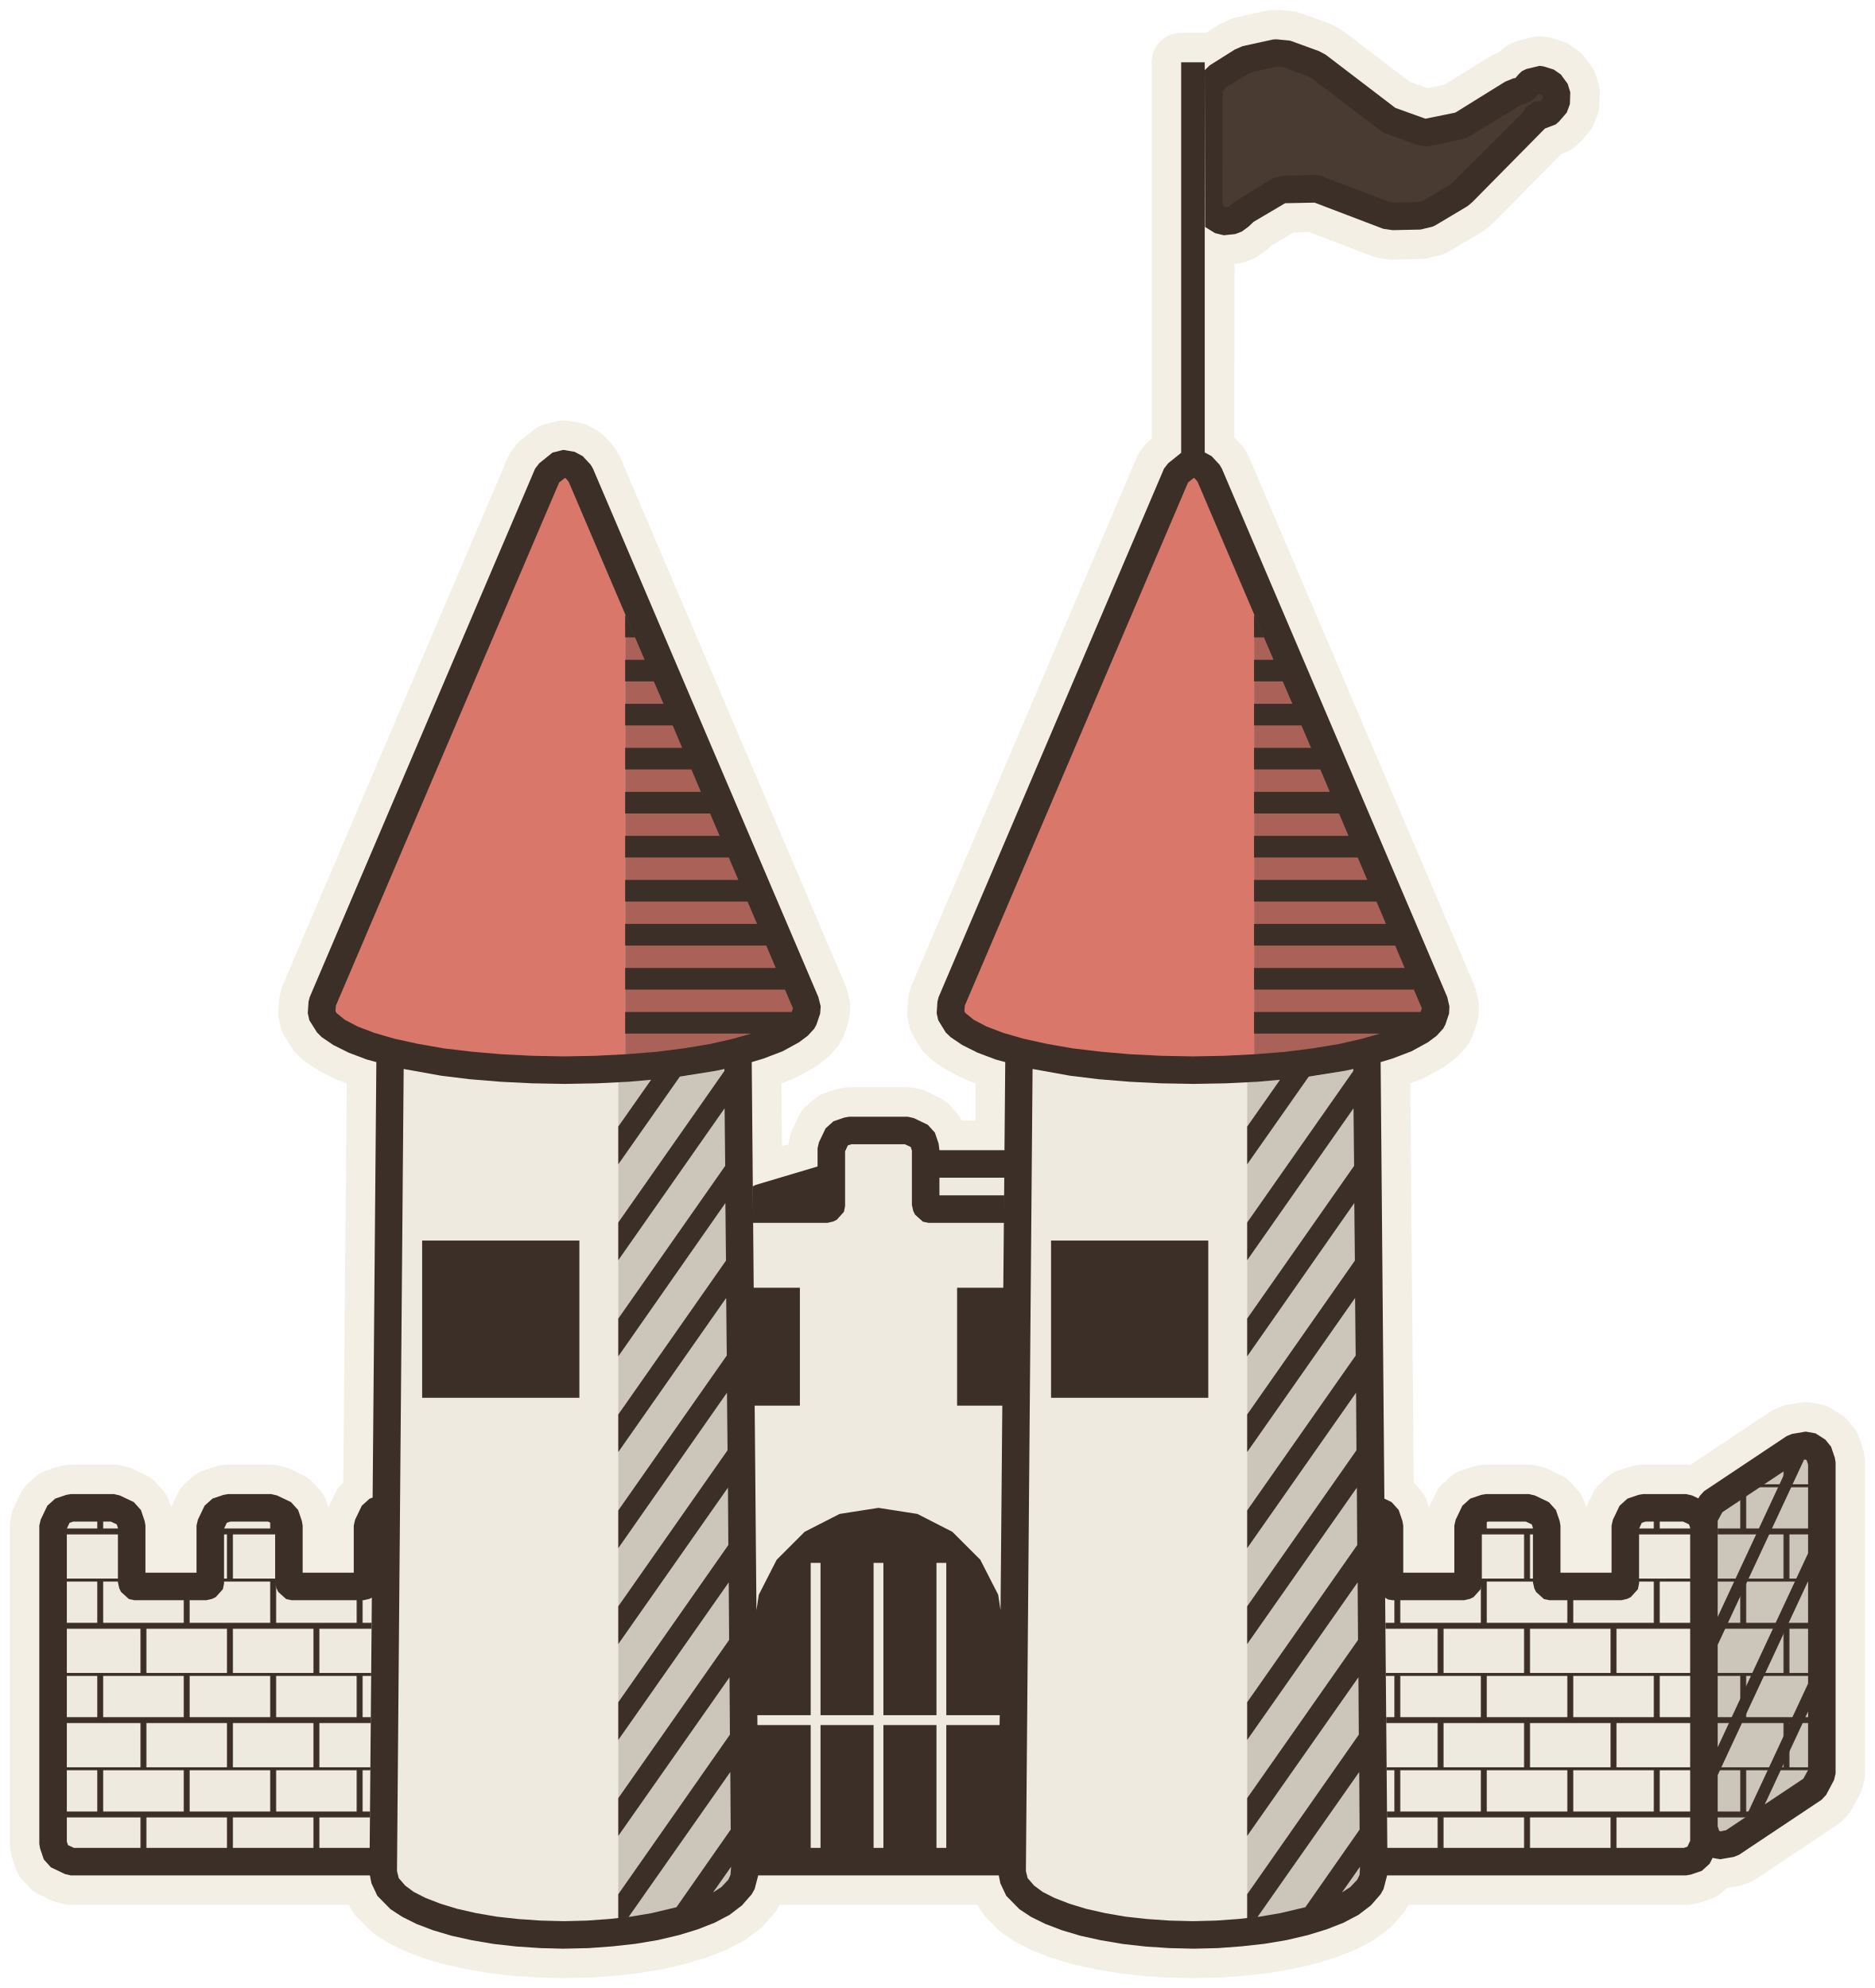
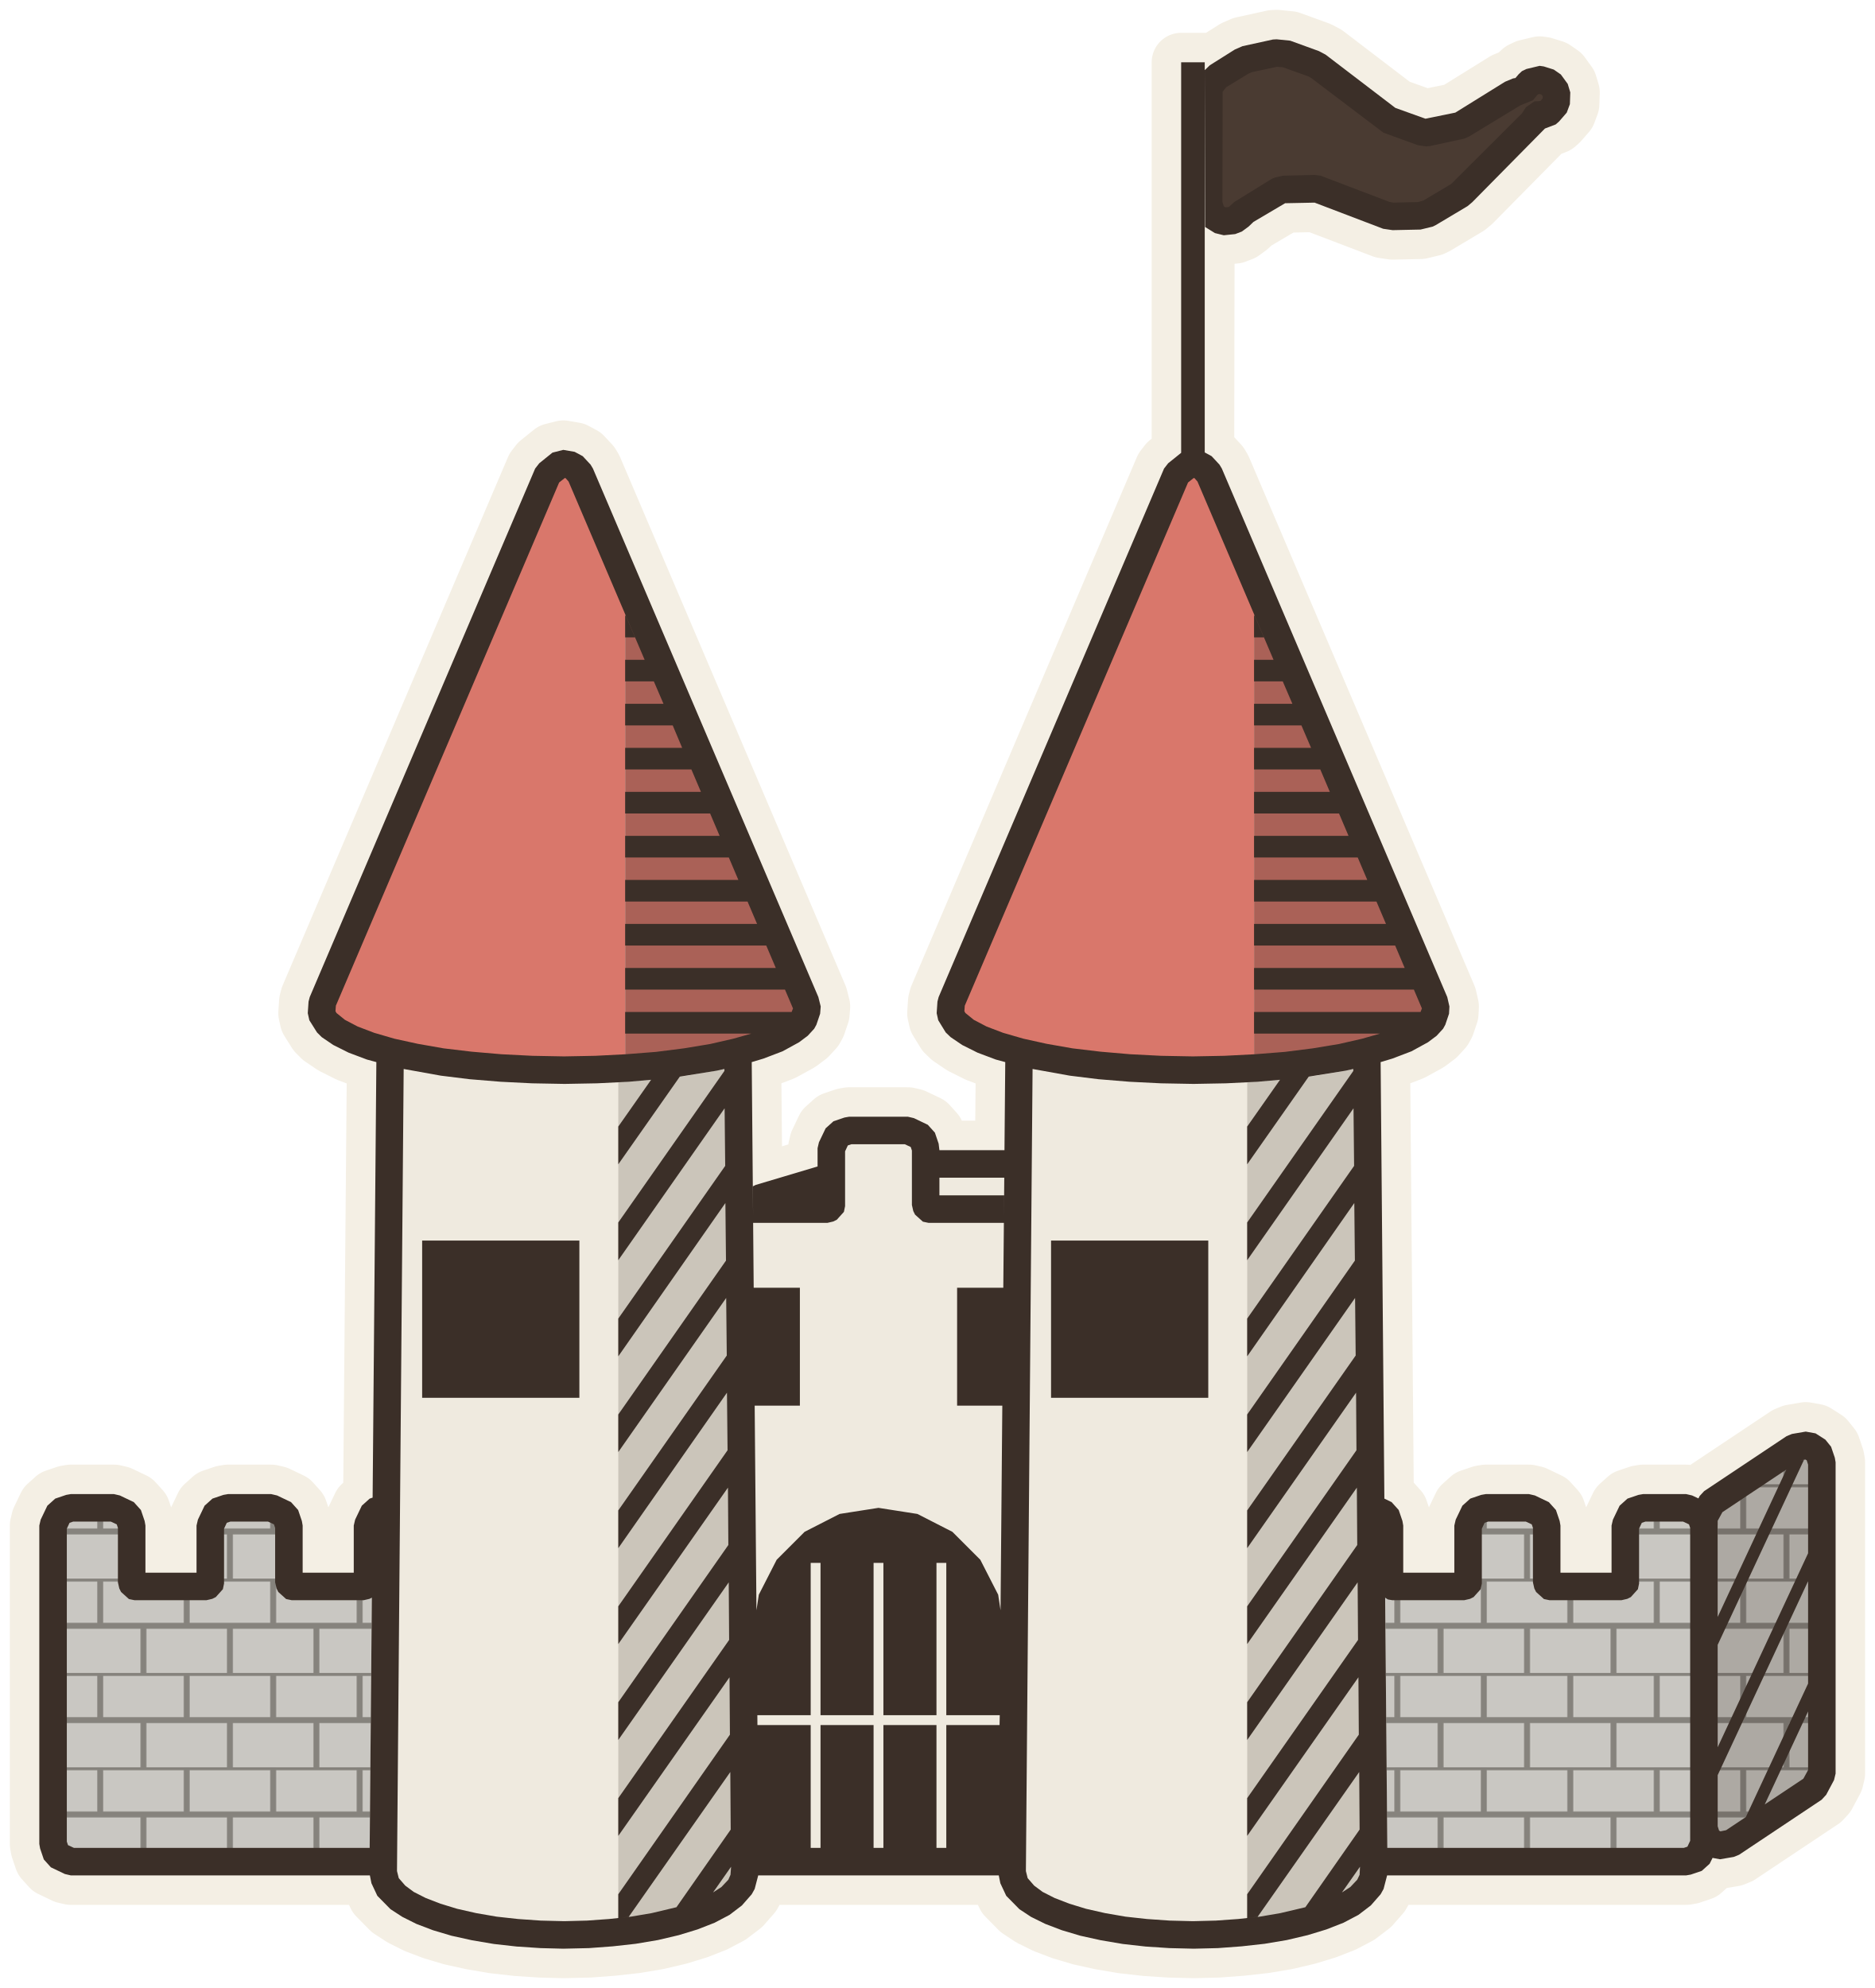
<svg xmlns="http://www.w3.org/2000/svg" viewBox="-44.7 -94.72 95.4 101.15" data-palette="wall:#EFEADF;roof:#D9776B;wood:#C9A97C;earth:#94744F;water:#8FB0B8;flag:#4A3B32;ink:#3B2F28;halo:#F4EFE4">
  <defs>
    <pattern id="pat-wall-stone-13s4b1y" width="4.4" height="4.8" patternUnits="userSpaceOnUse">
-       <rect width="4.4" height="4.8" style="fill:#EFEADF" />
-       <path style="stroke:#3B2F28;stroke-width:0.3;fill:none" d="M0 0h4.4M0 2.4h4.4M0 0v2.4M4.4 0v2.4M2.2 2.4v2.4" />
+       <rect width="4.4" height="4.8" style="fill:#C9C7C2" />
+       <path style="stroke:#86837D;stroke-width:0.3;fill:none" d="M0 0h4.4M0 2.4h4.4M0 0v2.4M4.4 0v2.4M2.2 2.4v2.4" />
    </pattern>
    <pattern id="pat-wall-stone-shade-13s4b1y" width="4.4" height="4.8" patternUnits="userSpaceOnUse">
-       <rect width="4.4" height="4.8" style="fill:#cbc5ba" />
-       <path style="stroke:#3B2F28;stroke-width:0.3;fill:none" d="M0 0h4.4M0 2.4h4.4M0 0v2.4M4.4 0v2.4M2.2 2.4v2.4" />
+       <rect width="4.4" height="4.8" style="fill:#ada9a3" />
+       <path style="stroke:#77726c;stroke-width:0.3;fill:none" d="M0 0h4.4M0 2.4h4.4M0 0v2.4M4.4 0v2.4M2.2 2.4v2.4" />
    </pattern>
  </defs>
  <path data-role="sil" fill="#F4EFE4" stroke="#F4EFE4" stroke-width="3" stroke-linejoin="round" d="M-16.04 4.43L-14.73 4.4L-13.52 4.31L-12.35 4.18L-11.22 3.99L-10.16 3.74L-9.21 3.45L-8.34 3.11L-7.58 2.71L-6.95 2.23L-6.45 1.66L-6.3 1.39L-6.12 0.7L6.12 0.7L6.2 1.1L6.5 1.74L7.17 2.42L7.76 2.81L8.49 3.17L9.33 3.49L10.27 3.77L11.31 4L12.43 4.19L13.59 4.32L14.8 4.4L16.04 4.43L17.27 4.4L18.48 4.31L19.65 4.18L20.78 3.99L21.84 3.74L22.79 3.45L23.66 3.11L24.42 2.71L25.05 2.23L25.55 1.66L25.7 1.39L25.88 0.7L41.1 0.7L41.33 0.66L41.89 0.47L42.29 0.11L42.44 -0.19L42.82 -0.12L43.52 -0.24L43.79 -0.35L47.99 -3.15L48.22 -3.4L48.62 -4.15L48.7 -4.48L48.7 -20.32L48.66 -20.55L48.47 -21.11L48.18 -21.47L47.68 -21.79L47.18 -21.88L46.48 -21.76L46.21 -21.65L42.01 -18.85L41.78 -18.6L41.72 -18.48L41.4 -18.63L41.1 -18.7L38.9 -18.7L38.67 -18.66L38.11 -18.47L37.71 -18.11L37.37 -17.4L37.3 -17.1L37.3 -14.7L34.7 -14.7L34.7 -17.1L34.66 -17.33L34.47 -17.89L34.11 -18.29L33.4 -18.63L33.1 -18.7L30.9 -18.7L30.67 -18.66L30.11 -18.47L29.71 -18.11L29.37 -17.4L29.3 -17.1L29.3 -14.7L26.7 -14.7L26.7 -17.1L26.66 -17.33L26.47 -17.89L26.11 -18.29L25.74 -18.47L25.55 -40.68L26.15 -40.86L27.12 -41.23L27.96 -41.69L28.4 -42.02L28.73 -42.38L28.84 -42.58L29.03 -43.14L29.05 -43.51L28.94 -43.99L17.47 -70.88L17.35 -71.08L16.95 -71.51L16.6 -71.7L16.62 -83.17L17.12 -82.86L17.57 -82.75L18.15 -82.81L18.49 -82.94L18.83 -83.19L19.08 -83.43L20.69 -84.38L22.19 -84.41L25.68 -83.08L26.16 -83.01L27.58 -83.04L28.2 -83.19L28.36 -83.27L29.97 -84.23L30.21 -84.43L33.91 -88.18L34.46 -88.39L34.63 -88.54L35.02 -88.99L35.18 -89.42L35.2 -90.02L35.07 -90.45L34.72 -90.93L34.36 -91.18L33.85 -91.34L33.64 -91.37L32.97 -91.21L32.74 -91.1L32.57 -90.94L32.41 -90.75L32.29 -90.73L31.88 -90.56L29.35 -88.99L27.83 -88.68L26.3 -89.23L22.75 -91.94L22.41 -92.12L20.95 -92.65L20.26 -92.72L20.07 -92.71L18.52 -92.37L18.13 -92.2L16.86 -91.4L16.6 -91.15L16.6 -91.55L15.4 -91.55L15.4 -71.68L14.74 -71.15L14.53 -70.88L3.06 -43.99L3 -43.76L2.96 -43.17L3.04 -42.81L3.42 -42.19L3.67 -41.95L4.26 -41.55L5.04 -41.16L5.97 -40.81L6.45 -40.68L6.41 -36.2L3.1 -36.2L3.06 -36.53L2.87 -37.09L2.51 -37.49L1.8 -37.83L1.5 -37.9L-1.5 -37.9L-1.73 -37.86L-2.29 -37.67L-2.69 -37.31L-3.03 -36.6L-3.1 -36.3L-3.1 -35.37L-6.25 -34.43L-6.39 -34.36L-6.45 -40.68L-5.85 -40.86L-4.88 -41.23L-4.04 -41.69L-3.6 -42.02L-3.27 -42.38L-3.16 -42.58L-2.97 -43.14L-2.94 -43.51L-3.06 -43.99L-14.53 -70.88L-14.65 -71.08L-15.05 -71.51L-15.46 -71.73L-16.04 -71.83L-16.59 -71.69L-17.26 -71.15L-17.47 -70.88L-28.94 -43.99L-29 -43.76L-29.04 -43.17L-28.96 -42.81L-28.57 -42.19L-28.33 -41.95L-27.74 -41.55L-26.96 -41.16L-26.03 -40.81L-25.55 -40.68L-25.74 -18.52L-25.89 -18.47L-26.29 -18.11L-26.63 -17.4L-26.7 -17.1L-26.7 -14.7L-29.3 -14.7L-29.3 -17.1L-29.34 -17.33L-29.53 -17.89L-29.89 -18.29L-30.6 -18.63L-30.9 -18.7L-33.1 -18.7L-33.33 -18.66L-33.89 -18.47L-34.29 -18.11L-34.63 -17.4L-34.7 -17.1L-34.7 -14.7L-37.3 -14.7L-37.3 -17.1L-37.34 -17.33L-37.53 -17.89L-37.89 -18.29L-38.6 -18.63L-38.9 -18.7L-41.1 -18.7L-41.33 -18.66L-41.89 -18.47L-42.29 -18.11L-42.63 -17.4L-42.7 -17.1L-42.7 -0.9L-42.66 -0.67L-42.47 -0.11L-42.11 0.29L-41.4 0.63L-41.1 0.7L-25.88 0.7L-25.8 1.1L-25.5 1.74L-24.83 2.42L-24.23 2.81L-23.51 3.17L-22.67 3.49L-21.73 3.77L-20.69 4L-19.57 4.19L-18.41 4.32L-17.2 4.4Z" />
  <path data-role="wall" fill="#EFEADF" d="M15.98 3.73L17.23 3.7L18.76 3.58L18.76 -39.66L17.62 -39.6L15.97 -39.57L14.33 -39.6L12.71 -39.68L11.13 -39.82L9.66 -40L8.25 -40.24L7.14 -40.48L6.82 0.69L6.96 1.14L7.2 1.5L7.57 1.84L8.08 2.19L8.74 2.52L9.53 2.82L10.42 3.09L11.42 3.31L12.51 3.49L13.64 3.62L14.81 3.7ZM-16.02 3.73L-14.78 3.7L-13.24 3.58L-13.24 -39.66L-14.38 -39.6L-16.03 -39.57L-17.67 -39.6L-19.29 -39.68L-20.87 -39.82L-22.34 -40L-23.75 -40.24L-24.86 -40.48L-25.18 0.69L-25.04 1.14L-24.8 1.5L-24.43 1.84L-23.92 2.19L-23.26 2.52L-22.47 2.82L-21.58 3.09L-20.58 3.31L-19.49 3.49L-18.36 3.62L-17.18 3.7ZM6.38 -33.2L2.55 -33.2L2.49 -33.22L2.4 -33.41L2.4 -36.3L2.21 -36.86L1.5 -37.2L-1.5 -37.2L-2.06 -37.01L-2.4 -36.3L-2.4 -33.35L-2.42 -33.29L-2.6 -33.2L-6.38 -33.2L-6.11 0L6.11 0ZM6.4 -35.5L3.1 -35.5L3.1 -33.9L6.39 -33.9ZM-3.1 -34.64L-5.59 -33.9L-3.1 -33.9Z" />
  <path data-role="wall-shade" fill="#cbc5ba" d="M-13.24 3.58L-12.46 3.49L-11.37 3.3L-10.36 3.07L-9.46 2.8L-8.66 2.48L-7.98 2.13L-7.44 1.74L-7.06 1.31L-6.85 0.86L-6.8 0.51L-7.14 -40.48L-8.33 -40.23L-9.73 -39.99L-11.19 -39.81L-13.24 -39.66ZM18.76 3.58L19.54 3.49L20.63 3.3L21.64 3.07L22.54 2.8L23.34 2.48L24.02 2.13L24.56 1.74L24.94 1.31L25.15 0.86L25.2 0.51L24.86 -40.48L23.67 -40.23L22.27 -39.99L20.81 -39.81L18.76 -39.66Z" />
  <path data-role="wall-stone" fill="url(#pat-wall-stone-13s4b1y)" d="M-25.75 -17.62L-26 -17.1L-26 -14.15L-26.02 -14.09L-26.2 -14L-29.85 -14L-29.91 -14.02L-30 -14.21L-30 -17.1L-30.19 -17.66L-30.9 -18L-33.1 -18L-33.66 -17.81L-34 -17.1L-34 -14.15L-34.02 -14.09L-34.2 -14L-37.85 -14L-37.91 -14.02L-38 -14.21L-38 -17.1L-38.19 -17.66L-38.9 -18L-41.1 -18L-41.66 -17.81L-42 -17.1L-42 -0.9L-41.81 -0.34L-41.1 0L-25.89 0ZM41.66 -0.19L42 -0.9L42 -17.1L41.81 -17.66L41.1 -18L38.9 -18L38.34 -17.81L38 -17.1L38 -14.15L37.98 -14.09L37.8 -14L34.15 -14L34.09 -14.02L34 -14.21L34 -17.1L33.81 -17.66L33.1 -18L30.9 -18L30.34 -17.81L30 -17.1L30 -14.15L29.98 -14.09L29.8 -14L26.15 -14L26.09 -14.02L26 -14.21L26 -17.1L25.81 -17.66L25.75 -17.69L25.89 0L41.1 0Z" />
  <path data-role="wall-stone-shade" fill="url(#pat-wall-stone-shade-13s4b1y)" d="M43.4 -0.93L47.6 -3.73L48 -4.48L48 -20.32L47.81 -20.88L47.31 -21.19L46.6 -21.07L42.4 -18.27L42.3 -18.08L42.47 -17.89L42.66 -17.33L42.7 -17.1L42.69 -0.81Z" />
  <path data-role="roof" fill="#D9776B" d="M-16.02 -40.27L-14.36 -40.3L-12.89 -40.37L-12.89 -65.26L-15.17 -70.61L-15.57 -71.04L-16.15 -71.14L-16.83 -70.61L-28.3 -43.71L-28.34 -43.12L-28.18 -42.81L-27.91 -42.52L-27.42 -42.17L-26.71 -41.82L-25.83 -41.49L-24.76 -41.18L-23.55 -40.91L-22.18 -40.69L-20.75 -40.51L-19.2 -40.38L-17.61 -40.3ZM15.98 -40.27L17.64 -40.3L19.11 -40.37L19.11 -65.26L16.83 -70.61L16.43 -71.04L15.85 -71.14L15.17 -70.61L3.7 -43.71L3.66 -43.12L3.82 -42.81L4.09 -42.52L4.58 -42.17L5.29 -41.82L6.17 -41.49L7.24 -41.18L8.45 -40.91L9.82 -40.69L11.25 -40.51L12.8 -40.38L14.39 -40.3Z" />
  <path data-role="roof-shade" fill="#aa6157" d="M-12.89 -40.37L-11.22 -40.51L-9.78 -40.69L-8.4 -40.92L-7.18 -41.2L-6.1 -41.51L-5.2 -41.86L-4.45 -42.25L-4.09 -42.52L-3.82 -42.81L-3.63 -43.37L-3.7 -43.71L-12.89 -65.26ZM19.11 -40.37L20.78 -40.51L22.22 -40.69L23.59 -40.92L24.82 -41.2L25.9 -41.51L26.8 -41.86L27.55 -42.25L27.91 -42.52L28.18 -42.81L28.37 -43.37L28.3 -43.71L19.11 -65.26Z" />
  <path data-role="flag" fill="#4A3B32" d="M18.08 -83.51L18.34 -83.69L18.68 -84.01L20.37 -85.02L20.58 -85.08L22.21 -85.12L22.38 -85.09L25.8 -83.77L26.14 -83.71L27.56 -83.74L28 -83.87L29.54 -84.78L29.71 -84.92L33.3 -88.52L33.53 -88.88L33.67 -88.84L34.1 -89L34.48 -89.45L34.5 -90.04L34.15 -90.51L33.64 -90.67L33.11 -90.5L32.75 -90.06L32.55 -90.08L32.25 -89.97L29.7 -88.38L29.56 -88.32L27.92 -87.97L27.68 -87.99L25.91 -88.65L22.41 -91.33L22.17 -91.47L20.71 -91.99L20.21 -92.03L18.79 -91.72L18.5 -91.6L17.23 -90.81L16.85 -90.35L16.8 -90.05L16.8 -84.32L16.99 -83.76L17.49 -83.45Z" />
  <path data-role="ink" fill="#3B2F28" d="M18.15 -82.81L18.49 -82.94L18.83 -83.19L19.08 -83.43L20.69 -84.38L22.19 -84.41L25.68 -83.08L26.16 -83.01L27.58 -83.04L28.2 -83.19L28.36 -83.27L29.97 -84.23L30.21 -84.43L33.91 -88.18L34.46 -88.39L34.63 -88.54L35.02 -88.99L35.18 -89.42L35.2 -90.02L35.07 -90.45L34.72 -90.93L34.36 -91.18L33.85 -91.34L33.64 -91.37L32.97 -91.21L32.74 -91.1L32.57 -90.94L32.41 -90.75L32.29 -90.73L31.88 -90.56L29.35 -88.99L27.83 -88.68L26.3 -89.23L22.75 -91.94L22.41 -92.12L20.95 -92.65L20.26 -92.72L20.07 -92.71L18.52 -92.37L18.13 -92.2L16.86 -91.4L16.6 -91.15L16.62 -83.17L17.12 -82.86L17.57 -82.75ZM-16.04 4.43L-14.73 4.4L-13.52 4.31L-12.35 4.18L-11.22 3.99L-10.16 3.74L-9.21 3.45L-8.34 3.11L-7.58 2.71L-6.95 2.23L-6.45 1.66L-6.3 1.39L-6.12 0.7L6.12 0.7L6.2 1.1L6.5 1.74L7.17 2.42L7.76 2.81L8.49 3.17L9.33 3.49L10.27 3.77L11.31 4L12.43 4.19L13.59 4.32L14.8 4.4L16.04 4.43L17.27 4.4L18.48 4.31L19.65 4.18L20.78 3.99L21.84 3.74L22.79 3.45L23.66 3.11L24.42 2.71L25.05 2.23L25.55 1.66L25.7 1.39L25.88 0.7L41.1 0.7L41.33 0.66L41.89 0.47L42.29 0.11L42.44 -0.19L42.82 -0.12L43.52 -0.24L43.79 -0.35L47.99 -3.15L48.22 -3.4L48.62 -4.15L48.7 -4.48L48.7 -20.32L48.66 -20.55L48.47 -21.11L48.18 -21.47L47.68 -21.79L47.18 -21.88L46.48 -21.76L46.21 -21.65L42.01 -18.85L41.78 -18.6L41.72 -18.48L41.4 -18.63L41.1 -18.7L38.9 -18.7L38.67 -18.66L38.11 -18.47L37.71 -18.11L37.37 -17.4L37.3 -17.1L37.3 -14.7L34.7 -14.7L34.7 -17.1L34.66 -17.33L34.47 -17.89L34.11 -18.29L33.4 -18.63L33.1 -18.7L30.9 -18.7L30.67 -18.66L30.11 -18.47L29.71 -18.11L29.37 -17.4L29.3 -17.1L29.3 -14.7L26.7 -14.7L26.7 -17.1L26.66 -17.33L26.47 -17.89L26.11 -18.29L25.74 -18.47L25.55 -40.68L26.15 -40.86L27.12 -41.23L27.96 -41.69L28.4 -42.02L28.73 -42.38L28.84 -42.58L29.03 -43.14L29.05 -43.51L28.94 -43.99L17.47 -70.88L17.35 -71.08L16.95 -71.51L16.6 -71.7L16.6 -91.55L15.4 -91.55L15.4 -71.68L14.74 -71.15L14.53 -70.88L3.06 -43.99L3 -43.76L2.96 -43.17L3.04 -42.81L3.42 -42.19L3.67 -41.95L4.26 -41.55L5.04 -41.16L5.97 -40.81L6.45 -40.68L6.41 -36.2L3.1 -36.2L3.06 -36.53L2.87 -37.09L2.51 -37.49L1.8 -37.83L1.5 -37.9L-1.5 -37.9L-1.73 -37.86L-2.29 -37.67L-2.69 -37.31L-3.03 -36.6L-3.1 -36.3L-3.1 -35.37L-6.25 -34.43L-6.39 -34.36L-6.38 -32.5L-2.6 -32.5L-2.3 -32.57L-2.12 -32.66L-1.76 -33.06L-1.7 -33.35L-1.7 -36.14L-1.56 -36.44L-1.38 -36.5L1.34 -36.5L1.64 -36.36L1.7 -36.18L1.7 -33.41L1.77 -33.1L1.86 -32.92L2.26 -32.56L2.55 -32.5L6.38 -32.5L6.39 -33.9L3.1 -33.9L3.1 -34.8L6.4 -34.8L6.35 -29.2L4 -29.2L4 -23.2L6.3 -23.2L6.21 -12.79L6.09 -13.58L5.18 -15.36L3.76 -16.78L1.98 -17.69L0 -18L-1.98 -17.69L-3.76 -16.78L-5.18 -15.36L-6.09 -13.58L-6.21 -12.79L-6.17 -7.45L-3.45 -7.45L-3.45 -15.2L-2.95 -15.2L-2.95 -7.45L-0.25 -7.45L-0.25 -15.2L0.25 -15.2L0.25 -7.45L2.95 -7.45L2.95 -15.2L3.45 -15.2L3.45 -7.45L6.17 -7.45L6.16 -6.95L3.45 -6.95L3.45 -0.7L2.95 -0.7L2.95 -6.95L0.25 -6.95L0.25 -0.7L-0.25 -0.7L-0.25 -6.95L-2.95 -6.95L-2.95 -0.7L-3.45 -0.7L-3.45 -6.95L-6.16 -6.95L-6.3 -23.2L-4 -23.2L-4 -29.2L-6.35 -29.2L-6.45 -40.68L-5.85 -40.86L-4.88 -41.23L-4.04 -41.69L-3.6 -42.02L-3.27 -42.38L-3.16 -42.58L-2.97 -43.14L-2.94 -43.51L-3.06 -43.99L-14.53 -70.88L-14.65 -71.08L-15.05 -71.51L-15.46 -71.73L-16.04 -71.83L-16.59 -71.69L-17.26 -71.15L-17.47 -70.88L-28.94 -43.99L-29 -43.76L-29.04 -43.17L-28.96 -42.81L-28.57 -42.19L-28.33 -41.95L-27.74 -41.55L-26.96 -41.16L-26.03 -40.81L-25.55 -40.68L-25.74 -18.52L-25.89 -18.47L-26.29 -18.11L-26.63 -17.4L-26.7 -17.1L-26.7 -14.7L-29.3 -14.7L-29.3 -17.1L-29.34 -17.33L-29.53 -17.89L-29.89 -18.29L-30.6 -18.63L-30.9 -18.7L-33.1 -18.7L-33.33 -18.66L-33.89 -18.47L-34.29 -18.11L-34.63 -17.4L-34.7 -17.1L-34.7 -14.7L-37.3 -14.7L-37.3 -17.1L-37.34 -17.33L-37.53 -17.89L-37.89 -18.29L-38.6 -18.63L-38.9 -18.7L-41.1 -18.7L-41.33 -18.66L-41.89 -18.47L-42.29 -18.11L-42.63 -17.4L-42.7 -17.1L-42.7 -0.9L-42.66 -0.67L-42.47 -0.11L-42.11 0.29L-41.4 0.63L-41.1 0.7L-25.88 0.7L-25.8 1.1L-25.5 1.74L-24.83 2.42L-24.23 2.81L-23.51 3.17L-22.67 3.49L-21.73 3.77L-20.69 4L-19.57 4.19L-18.41 4.32L-17.2 4.4ZM17.57 -84.22L17.5 -84.44L17.51 -90.05L17.69 -90.28L18.82 -90.97L19 -91.05L20.27 -91.32L20.57 -91.3L21.88 -90.83L22.02 -90.75L25.69 -87.97L27.45 -87.33L27.87 -87.27L28.07 -87.29L29.82 -87.67L30.06 -87.78L32.66 -89.36L33.3 -89.62L33.54 -89.91L33.63 -89.94L33.73 -89.91L33.8 -89.82L33.79 -89.71L33.68 -89.58L33.37 -89.56L32.94 -89.26L32.74 -88.95L29.14 -85.36L27.73 -84.52L27.46 -84.44L26.2 -84.41L25.99 -84.45L22.5 -85.78L22.2 -85.82L20.57 -85.78L20.18 -85.69L20.01 -85.62L18.1 -84.44L17.83 -84.19L17.66 -84.17ZM16 -40.97L14.38 -41L12.81 -41.08L11.3 -41.21L9.87 -41.38L8.56 -41.61L7.38 -41.87L6.34 -42.17L5.5 -42.49L4.85 -42.83L4.42 -43.18L4.37 -43.27L4.39 -43.55L15.75 -70.17L16.04 -70.4L16.08 -70.39L16.23 -70.22L20.1 -61.15L19.11 -61.15L19.11 -60.05L20.57 -60.05L21.06 -58.91L19.11 -58.91L19.11 -57.81L21.52 -57.81L22.01 -56.67L19.11 -56.67L19.11 -55.57L22.48 -55.57L27.65 -43.41L27.58 -43.23L19.11 -43.23L19.11 -42.13L25.52 -42.13L24.61 -41.87L23.43 -41.6L22.1 -41.38L20.68 -41.2L19.16 -41.08L17.59 -41ZM-16 -40.97L-17.61 -41L-19.19 -41.08L-20.7 -41.21L-22.13 -41.38L-23.44 -41.61L-24.63 -41.87L-25.66 -42.17L-26.5 -42.49L-27.15 -42.83L-27.58 -43.18L-27.63 -43.27L-27.61 -43.55L-16.25 -70.17L-15.96 -70.4L-15.92 -70.39L-15.77 -70.22L-11.9 -61.15L-12.89 -61.15L-12.89 -60.05L-11.43 -60.05L-10.94 -58.91L-12.89 -58.91L-12.89 -57.81L-10.47 -57.81L-9.99 -56.67L-12.89 -56.67L-12.89 -55.57L-9.52 -55.57L-4.35 -43.41L-4.42 -43.23L-12.89 -43.23L-12.89 -42.13L-6.47 -42.13L-7.39 -41.87L-8.57 -41.6L-9.9 -41.38L-11.32 -41.2L-12.85 -41.08L-14.41 -41ZM19.14 -63.39L19.11 -63.39L19.11 -62.29L19.61 -62.29ZM-12.86 -63.39L-12.89 -63.39L-12.89 -62.29L-12.39 -62.29ZM22.97 -54.43L19.11 -54.43L19.11 -53.33L23.44 -53.33ZM-9.03 -54.43L-12.89 -54.43L-12.89 -53.33L-8.56 -53.33ZM23.92 -52.19L19.11 -52.19L19.11 -51.09L24.39 -51.09ZM-8.08 -52.19L-12.89 -52.19L-12.89 -51.09L-7.61 -51.09ZM24.88 -49.95L19.11 -49.95L19.11 -48.85L25.35 -48.85ZM-7.12 -49.95L-12.89 -49.95L-12.89 -48.85L-6.65 -48.85ZM25.83 -47.71L19.11 -47.71L19.11 -46.61L26.3 -46.61ZM-6.17 -47.71L-12.89 -47.71L-12.89 -46.61L-5.7 -46.61ZM26.79 -45.47L19.11 -45.47L19.11 -44.37L27.26 -44.37ZM-5.21 -45.47L-12.89 -45.47L-12.89 -44.37L-4.74 -44.37ZM16 3.03L14.81 3L13.66 2.92L12.57 2.8L11.53 2.62L10.56 2.4L9.71 2.14L8.96 1.85L8.35 1.54L7.92 1.22L7.59 0.84L7.5 0.48L7.84 -40.33L9.73 -39.99L11.19 -39.81L12.77 -39.68L14.38 -39.6L16.03 -39.57L17.67 -39.6L19.29 -39.68L20.43 -39.78L18.76 -37.4L18.76 -35.48L21.89 -39.94L23.75 -40.24L24.16 -40.33L24.16 -40.23L18.76 -32.52L18.76 -30.6L24.17 -38.33L24.2 -35.4L18.76 -27.63L18.76 -25.71L24.21 -33.51L24.24 -30.58L18.76 -22.75L18.76 -20.84L24.25 -28.68L24.28 -25.75L18.76 -17.87L18.76 -15.95L24.3 -23.86L24.32 -20.93L18.76 -12.99L18.76 -11.07L24.34 -19.03L24.36 -16.11L18.76 -8.11L18.76 -6.19L24.38 -14.21L24.4 -11.28L18.76 -3.23L18.76 -1.31L24.42 -9.38L24.44 -6.46L18.76 1.66L18.76 2.87L19.29 2.81L24.46 -4.56L24.48 -1.63L21.72 2.32L20.45 2.62L19.4 2.8L18.3 2.92L17.17 3ZM-15.99 3.03L-17.19 3L-18.34 2.92L-19.43 2.8L-20.47 2.62L-21.44 2.4L-22.29 2.14L-23.04 1.85L-23.65 1.54L-24.08 1.22L-24.41 0.84L-24.5 0.48L-24.16 -40.33L-22.27 -39.99L-20.81 -39.81L-19.23 -39.68L-17.62 -39.6L-15.97 -39.57L-14.33 -39.6L-12.71 -39.68L-11.57 -39.78L-13.24 -37.4L-13.24 -35.48L-10.11 -39.94L-8.25 -40.24L-7.84 -40.33L-7.84 -40.23L-13.24 -32.52L-13.24 -30.6L-7.83 -38.33L-7.8 -35.4L-13.24 -27.63L-13.24 -25.71L-7.79 -33.51L-7.76 -30.58L-13.24 -22.75L-13.24 -20.84L-7.75 -28.68L-7.72 -25.75L-13.24 -17.87L-13.24 -15.95L-7.71 -23.86L-7.68 -20.93L-13.24 -12.99L-13.24 -11.07L-7.66 -19.03L-7.64 -16.11L-13.24 -8.11L-13.24 -6.19L-7.62 -14.21L-7.6 -11.28L-13.24 -3.23L-13.24 -1.31L-7.58 -9.38L-7.56 -6.46L-13.24 1.66L-13.24 2.87L-12.71 2.81L-7.54 -4.56L-7.52 -1.63L-10.28 2.32L-11.54 2.62L-12.6 2.8L-13.71 2.92L-14.83 3ZM16.78 -31.6L8.78 -31.6L8.78 -23.6L16.78 -23.6ZM-15.22 -31.6L-23.22 -31.6L-23.22 -23.6L-15.22 -23.6ZM42.77 -1.58L42.7 -1.8L42.7 -17.34L42.94 -17.78L46.87 -20.4L47.16 -20.46L47.23 -20.42L47.3 -20.2L47.3 -15.69L42.7 -5.82L42.7 -4.4L47.3 -14.27L47.3 -9.06L44.13 -2.26L45.09 -2.9L47.3 -7.64L47.3 -4.66L47.06 -4.22L43.13 -1.6L42.84 -1.54ZM47.09 -20.44L46.87 -20.4L46.2 -19.96L42.7 -12.45L42.7 -11.03ZM-40.94 -0.7L-41.24 -0.84L-41.3 -1.02L-41.3 -16.94L-41.16 -17.24L-40.98 -17.3L-39.06 -17.3L-38.76 -17.16L-38.7 -16.98L-38.7 -14.21L-38.63 -13.9L-38.54 -13.72L-38.14 -13.36L-37.85 -13.3L-34.2 -13.3L-33.9 -13.37L-33.72 -13.46L-33.36 -13.86L-33.3 -14.15L-33.3 -16.94L-33.16 -17.24L-32.98 -17.3L-31.06 -17.3L-30.76 -17.16L-30.7 -16.98L-30.7 -14.21L-30.63 -13.9L-30.54 -13.72L-30.14 -13.36L-29.85 -13.3L-26.2 -13.3L-25.9 -13.37L-25.78 -13.43L-25.89 -0.7ZM25.78 -13.43L25.92 -13.34L26.15 -13.3L29.8 -13.3L30.1 -13.37L30.28 -13.46L30.64 -13.86L30.7 -14.15L30.7 -16.94L30.84 -17.24L31.02 -17.3L32.94 -17.3L33.24 -17.16L33.3 -16.98L33.3 -14.21L33.37 -13.9L33.46 -13.72L33.86 -13.36L34.15 -13.3L37.8 -13.3L38.1 -13.37L38.28 -13.46L38.64 -13.86L38.7 -14.15L38.7 -16.94L38.84 -17.24L39.02 -17.3L40.94 -17.3L41.24 -17.16L41.3 -16.98L41.3 -1.06L41.16 -0.76L40.98 -0.7L25.89 -0.7ZM24.5 0.26L24.48 0.67L24.36 0.92L24.01 1.29L23.58 1.57ZM-7.5 0.26L-7.53 0.67L-7.64 0.92L-7.99 1.29L-8.42 1.57Z" />
</svg>
